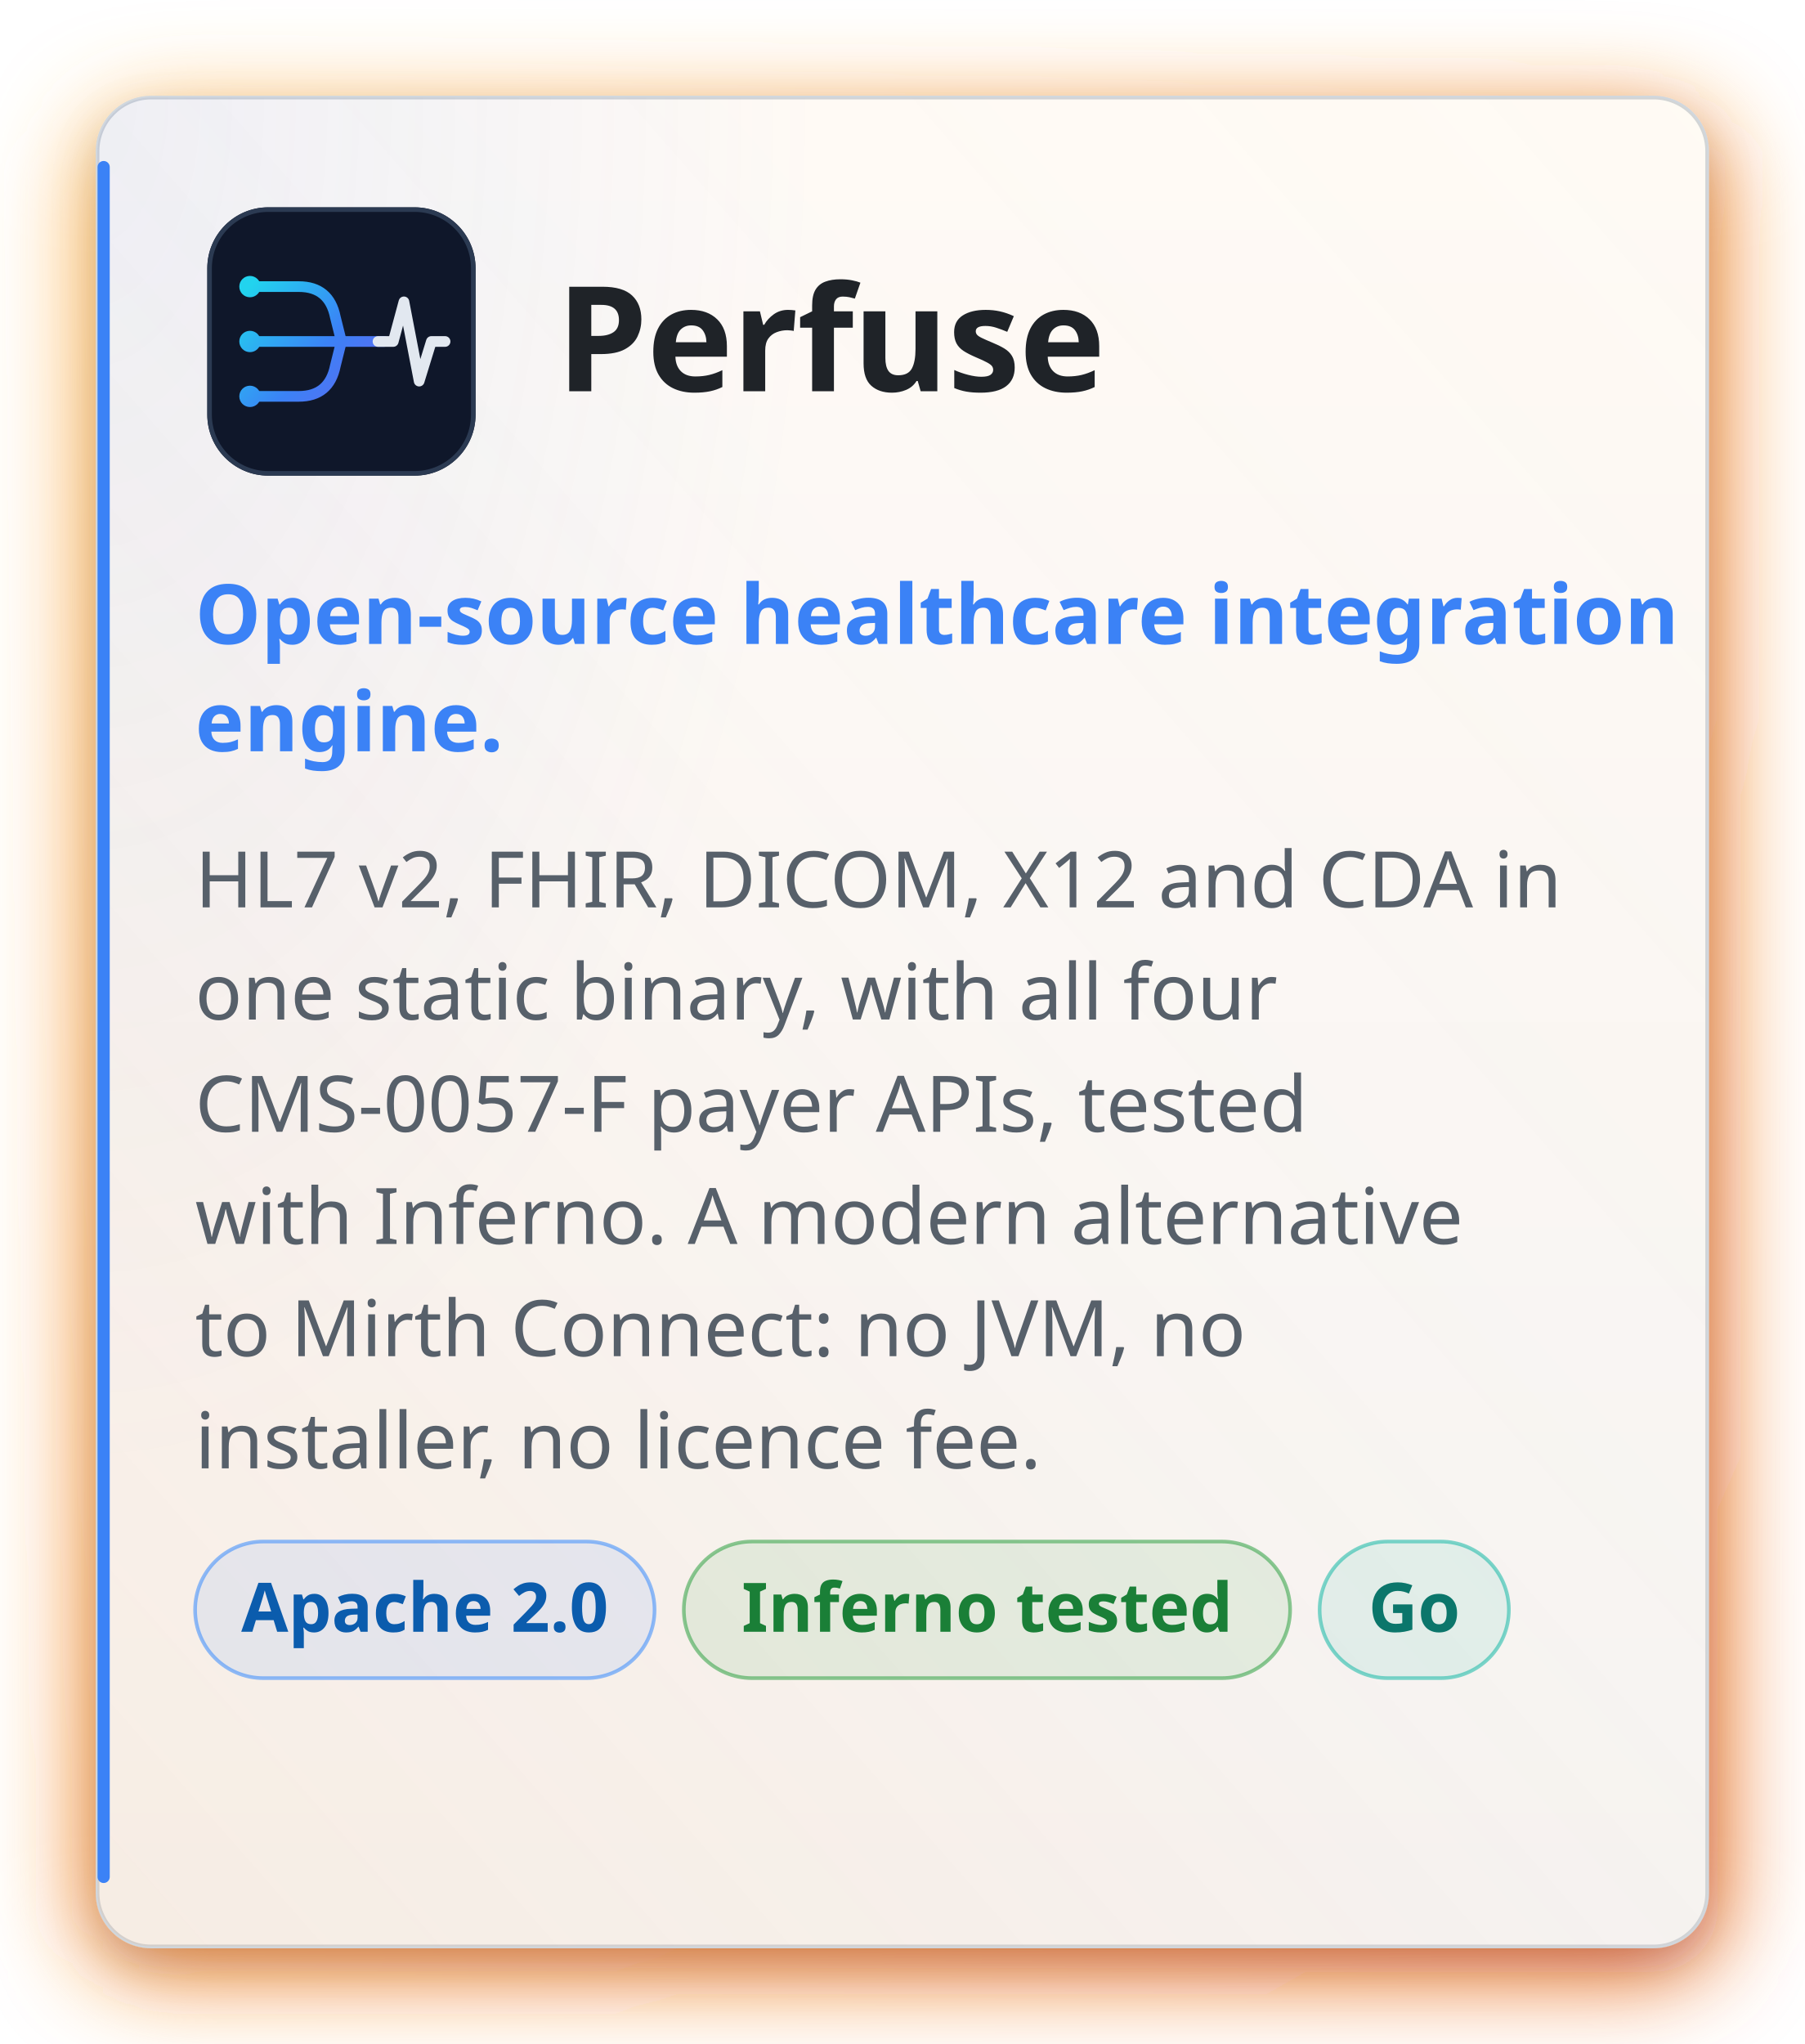
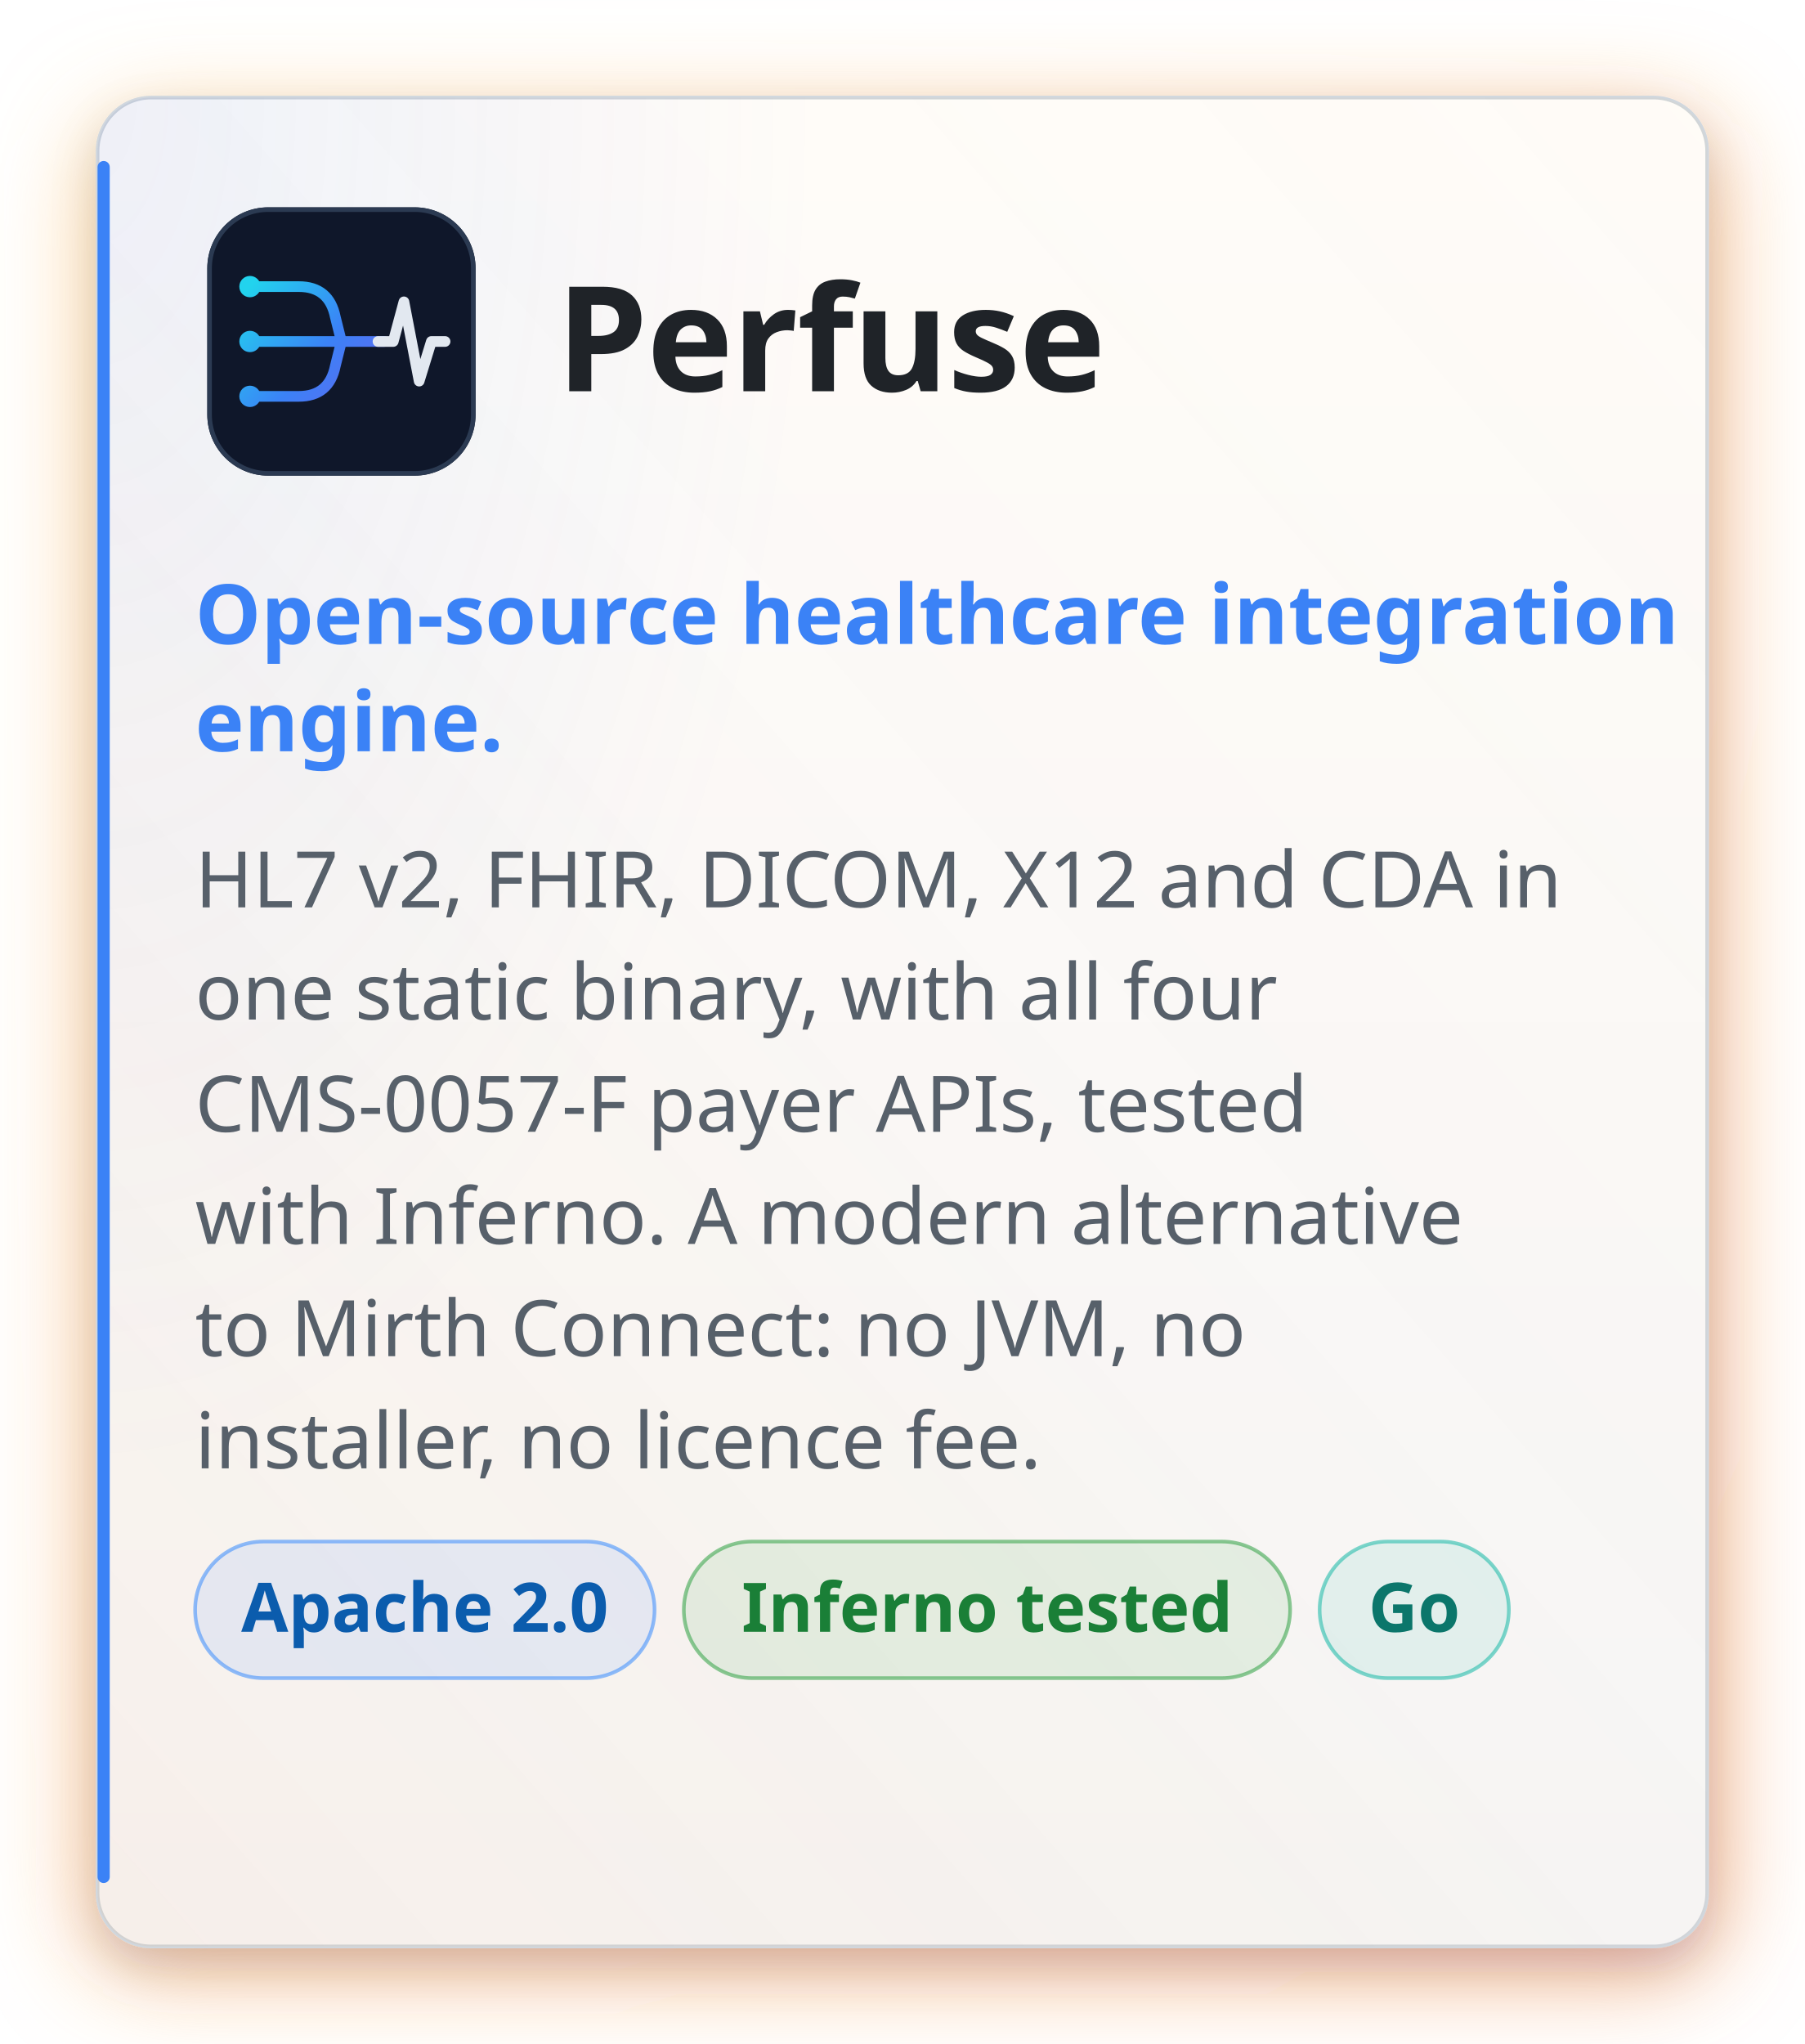
<svg xmlns="http://www.w3.org/2000/svg" viewBox="0 0 740 838" width="740" height="838" role="img" aria-label="Perfuse: Open-source healthcare integration engine.">
-   <style>@keyframes glow{0%,100%{opacity:0.25}50%{opacity:0.7}}@keyframes warm{0%,100%{opacity:0}50%{opacity:1}}.glow{animation:glow 4.8s ease-in-out infinite;animation-delay:-4.80s}.warm{animation:warm 4.8s ease-in-out infinite;animation-delay:-4.80s}@media (prefers-reduced-motion: reduce){.glow,.warm{animation:none}.glow{opacity:0.45}.warm{opacity:0.5}}</style>
+   <style>.glow{opacity:0.5}.warm{opacity:0.7}</style>
  <defs>
    <linearGradient id="cardfill" x1="0" y1="0" x2="0" y2="1">
      <stop offset="0" stop-color="#ffffff" />
      <stop offset="1" stop-color="#f6f8fa" />
    </linearGradient>
    <radialGradient id="accentglow" cx="0" cy="0" r="0.75" gradientTransform="scale(0.6 1)">
      <stop offset="0" stop-color="#3b82f6" stop-opacity="0.09" />
      <stop offset="1" stop-color="#3b82f6" stop-opacity="0" />
    </radialGradient>
    <linearGradient id="glowfill" x1="0" y1="0" x2="1" y2="1">
      <stop offset="0" stop-color="#ffb347" />
      <stop offset="0.5" stop-color="#f58220" />
      <stop offset="1" stop-color="#ea580c" />
    </linearGradient>
    <linearGradient id="warmfill" x1="0" y1="1" x2="1" y2="0">
      <stop offset="0" stop-color="#f58220" stop-opacity="0.1" />
      <stop offset="0.55" stop-color="#f58220" stop-opacity="0.04" />
      <stop offset="1" stop-color="#ffb347" stop-opacity="0.06" />
    </linearGradient>
    <filter id="soft" x="-15%" y="-15%" width="130%" height="135%">
      <feGaussianBlur stdDeviation="20" />
    </filter>
    <filter id="lift" x="-5%" y="-8%" width="110%" height="125%">
      <feDropShadow dx="0" dy="8" stdDeviation="9" flood-color="#1f2328" flood-opacity="0.14" />
    </filter>
  </defs>
  <g font-family="-apple-system, 'Segoe UI', 'Noto Sans', Helvetica, Arial, sans-serif">
    <rect class="glow" x="36" y="48" width="668" height="760" rx="26" fill="url(#glowfill)" filter="url(#soft)" />
    <rect x="40" y="40" width="660" height="758" rx="22" fill="url(#cardfill)" stroke="#d0d7de" stroke-width="1.5" filter="url(#lift)" />
    <rect x="40" y="40" width="660" height="758" rx="22" fill="url(#accentglow)" />
    <rect class="warm" x="40" y="40" width="660" height="758" rx="22" fill="url(#warmfill)" />
    <rect x="40" y="66" width="5" height="706" rx="2.5" fill="#3b82f6" />
    <svg x="80" y="80" width="120" height="120" viewBox="0 0 96 96">
      <rect x="4" y="4" width="88" height="88" rx="20" fill="#0f172a" />
      <rect x="4.75" y="4.75" width="86.5" height="86.5" rx="19.25" fill="none" stroke="#2b3a52" stroke-width="1.5" />
      <defs>
        <linearGradient id="pfg" gradientUnits="userSpaceOnUse" x1="18" y1="30" x2="62" y2="66">
          <stop offset="0" stop-color="#22d3ee" />
          <stop offset=".55" stop-color="#3b82f6" />
          <stop offset="1" stop-color="#6366f1" />
        </linearGradient>
      </defs>
      <g fill="none" stroke="url(#pfg)" stroke-width="3.5" stroke-linecap="round">
        <path d="M18 30 H34 Q44 30 46 40 L48 48" />
        <path d="M18 48 H46" />
        <path d="M18 66 H34 Q44 66 46 56 L48 48" />
        <path d="M48 48 H62" />
      </g>
      <path d="M60 48 h5 l3.5 -13 l5 26 l4 -13 H82" fill="none" stroke="#e2e8f0" stroke-width="3.5" stroke-linecap="round" stroke-linejoin="round" />
      <g fill="url(#pfg)">
        <circle cx="18" cy="30" r="3.5" />
        <circle cx="18" cy="48" r="3.5" />
        <circle cx="18" cy="66" r="3.5" />
      </g>
    </svg>
    <text x="228" y="160.4" font-size="60" font-weight="800" fill="#1f2328" letter-spacing="-0.5">Perfuse</text>
    <text x="80" y="264.0" font-size="34" font-weight="600" fill="#3b82f6">Open-source healthcare integration</text>
    <text x="80" y="308.0" font-size="34" font-weight="600" fill="#3b82f6">engine.</text>
    <text x="80" y="372.0" font-size="32" fill="#57606a">HL7 v2, FHIR, DICOM, X12 and CDA in</text>
    <text x="80" y="418.0" font-size="32" fill="#57606a">one static binary, with all four</text>
    <text x="80" y="464.0" font-size="32" fill="#57606a">CMS-0057-F payer APIs, tested</text>
    <text x="80" y="510.0" font-size="32" fill="#57606a">with Inferno. A modern alternative</text>
    <text x="80" y="556.0" font-size="32" fill="#57606a">to Mirth Connect: no JVM, no</text>
    <text x="80" y="602.0" font-size="32" fill="#57606a">installer, no licence fee.</text>
    <rect x="80.0" y="632" width="188.4" height="56" rx="28.0" fill="#388bfd" fill-opacity="0.1" stroke="#388bfd" stroke-opacity="0.55" stroke-width="1.5" />
    <text x="174.2" y="669.0" font-size="28" font-weight="600" fill="#0b5cad" text-anchor="middle">Apache 2.0</text>
    <rect x="280.4" y="632" width="248.6" height="56" rx="28.0" fill="#2ea043" fill-opacity="0.1" stroke="#2ea043" stroke-opacity="0.55" stroke-width="1.5" />
    <text x="404.8" y="669.0" font-size="28" font-weight="600" fill="#1a7f37" text-anchor="middle">Inferno tested</text>
    <rect x="541.1" y="632" width="77.6" height="56" rx="28.0" fill="#14b8a6" fill-opacity="0.1" stroke="#14b8a6" stroke-opacity="0.55" stroke-width="1.5" />
    <text x="579.9" y="669.0" font-size="28" font-weight="600" fill="#0b766b" text-anchor="middle">Go</text>
  </g>
</svg>
